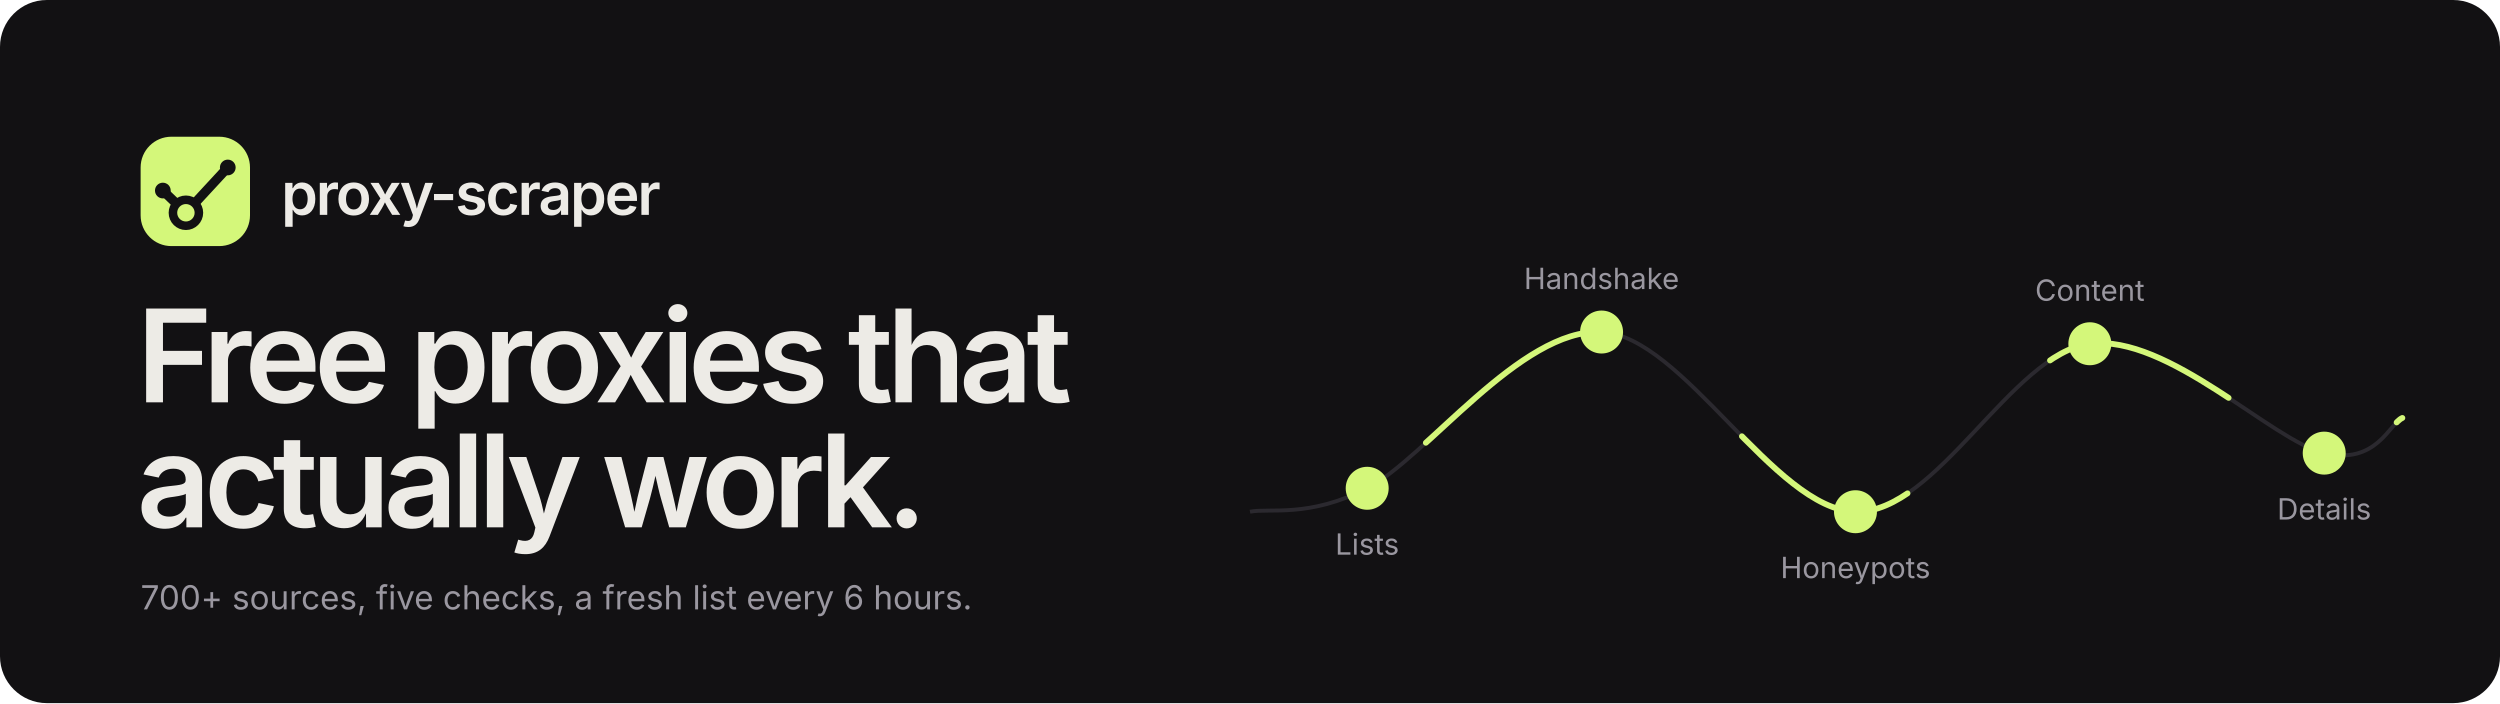
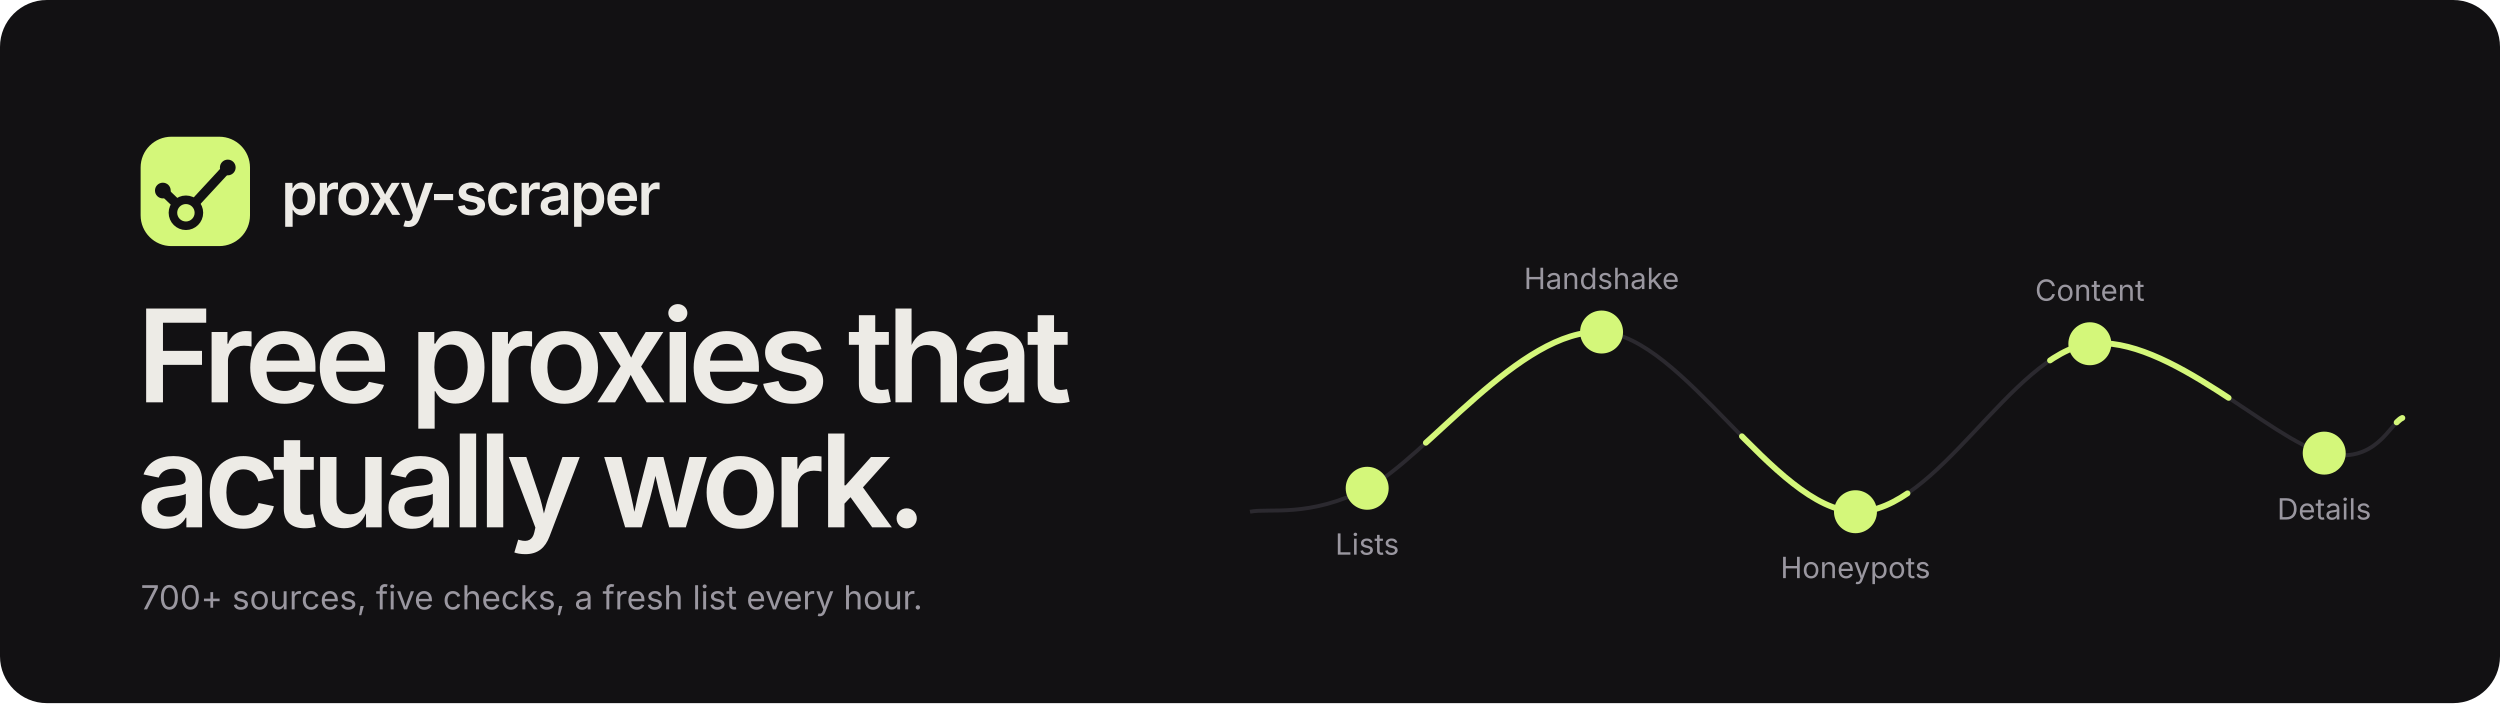
<svg xmlns="http://www.w3.org/2000/svg" viewBox="0 0 1280 360" width="1280" height="360" role="img" aria-label="proxy-scraper – free proxies that actually work. Every proxy passes five checks: lists, handshake, honeypots, content and details.">
  <style>
    .fade { animation: fade .8s cubic-bezier(.16,1,.3,1) both; }
    .route { stroke-dasharray: 100; stroke-dashoffset: 100; animation: draw 1.6s cubic-bezier(.16,1,.3,1) .2s forwards; }
    .gate { animation: fade .6s cubic-bezier(.16,1,.3,1) both; }
    @keyframes fade { from { opacity: 0; transform: translateY(8px); } to { opacity: 1; transform: none; } }
    @keyframes draw { to { stroke-dashoffset: 0; } }
    @media (prefers-reduced-motion: reduce) { .fade, .gate { animation: none; } .route { animation: none; stroke-dashoffset: 0; } }
  </style>
  <defs>
    <clipPath id="frame">
      <rect width="1280" height="360" rx="24" />
    </clipPath>
  </defs>
  <g clip-path="url(#frame)">
    <rect width="1280" height="360" fill="#121113" />
  </g>
  <g class="fade">
    <svg x="72" y="70" width="56" height="56" viewBox="0 0 64 64">
      <rect width="64" height="64" rx="18" fill="#D4F77A" />
      <path d="M13 31.5 26.5 44.5 51 18" fill="none" stroke="#121113" stroke-width="5.5" stroke-linecap="round" stroke-linejoin="round" />
      <circle cx="13" cy="31.5" r="4.6" fill="#121113" />
      <circle cx="51" cy="18" r="4.6" fill="#121113" />
      <circle cx="26.5" cy="44.5" r="7.6" fill="#D4F77A" stroke="#121113" stroke-width="5" />
    </svg>
    <text x="144" y="110" fill="#EDEBE6" font-family="'Geist', 'Inter', -apple-system, BlinkMacSystemFont, 'Segoe UI', Helvetica, Arial, sans-serif" font-size="30" font-weight="600" letter-spacing="-1">proxy-scraper</text>
    <text x="70" y="206" fill="#EDEBE6" font-family="'Geist', 'Inter', -apple-system, BlinkMacSystemFont, 'Segoe UI', Helvetica, Arial, sans-serif" font-size="66" font-weight="600" letter-spacing="-3.4">Free proxies that</text>
    <text x="70" y="270" fill="#EDEBE6" font-family="'Geist', 'Inter', -apple-system, BlinkMacSystemFont, 'Segoe UI', Helvetica, Arial, sans-serif" font-size="66" font-weight="600" letter-spacing="-3.4">actually work.</text>
-     <text x="72" y="312" fill="#9A97A0" font-family="'Geist', 'Inter', -apple-system, BlinkMacSystemFont, 'Segoe UI', Helvetica, Arial, sans-serif" font-size="17">700+ sources, five checks, a fresh list every 6 hours.</text>
+     <text x="72" y="312" fill="#9A97A0" font-family="'Geist', 'Inter', -apple-system, BlinkMacSystemFont, 'Segoe UI', Helvetica, Arial, sans-serif" font-size="17">700+ sources, five checks, a fresh list every hour.</text>
  </g>
  <path d="M640 262 C 650.0 260.0 670.0 265.3 700 250 C 730.0 234.7 778.3 168.0 820 170 C 861.7 172.0 908.3 261.0 950 262 C 991.7 263.0 1030.0 181.0 1070 176 C 1110.0 171.0 1163.3 225.7 1190 232 C 1216.7 238.3 1223.3 217.0 1230 214" fill="none" stroke="#2B292F" stroke-width="2" />
  <path class="route" pathLength="100" d="M640 262 C 650.0 260.0 670.0 265.3 700 250 C 730.0 234.7 778.3 168.0 820 170 C 861.7 172.0 908.3 261.0 950 262 C 991.7 263.0 1030.0 181.0 1070 176 C 1110.0 171.0 1163.3 225.7 1190 232 C 1216.7 238.3 1223.3 217.0 1230 214" fill="none" stroke="#D4F77A" stroke-width="3" stroke-linecap="round" />
  <g class="gate" style="animation-delay:0.35s">
    <circle cx="700" cy="250" r="10" fill="#D4F77A" stroke="#D4F77A" stroke-width="2" />
    <text x="700" y="284" text-anchor="middle" fill="#9A97A0" font-family="'Geist', 'Inter', -apple-system, BlinkMacSystemFont, 'Segoe UI', Helvetica, Arial, sans-serif" font-size="15">Lists</text>
  </g>
  <g class="gate" style="animation-delay:0.53s">
    <circle cx="820" cy="170" r="10" fill="#D4F77A" stroke="#D4F77A" stroke-width="2" />
    <text x="820" y="148" text-anchor="middle" fill="#9A97A0" font-family="'Geist', 'Inter', -apple-system, BlinkMacSystemFont, 'Segoe UI', Helvetica, Arial, sans-serif" font-size="15">Handshake</text>
  </g>
  <g class="gate" style="animation-delay:0.71s">
    <circle cx="950" cy="262" r="10" fill="#D4F77A" stroke="#D4F77A" stroke-width="2" />
    <text x="950" y="296" text-anchor="middle" fill="#9A97A0" font-family="'Geist', 'Inter', -apple-system, BlinkMacSystemFont, 'Segoe UI', Helvetica, Arial, sans-serif" font-size="15">Honeypots</text>
  </g>
  <g class="gate" style="animation-delay:0.89s">
    <circle cx="1070" cy="176" r="10" fill="#D4F77A" stroke="#D4F77A" stroke-width="2" />
    <text x="1070" y="154" text-anchor="middle" fill="#9A97A0" font-family="'Geist', 'Inter', -apple-system, BlinkMacSystemFont, 'Segoe UI', Helvetica, Arial, sans-serif" font-size="15">Content</text>
  </g>
  <g class="gate" style="animation-delay:1.07s">
    <circle cx="1190" cy="232" r="10" fill="#D4F77A" stroke="#D4F77A" stroke-width="2" />
    <text x="1190" y="266" text-anchor="middle" fill="#9A97A0" font-family="'Geist', 'Inter', -apple-system, BlinkMacSystemFont, 'Segoe UI', Helvetica, Arial, sans-serif" font-size="15">Details</text>
  </g>
</svg>
